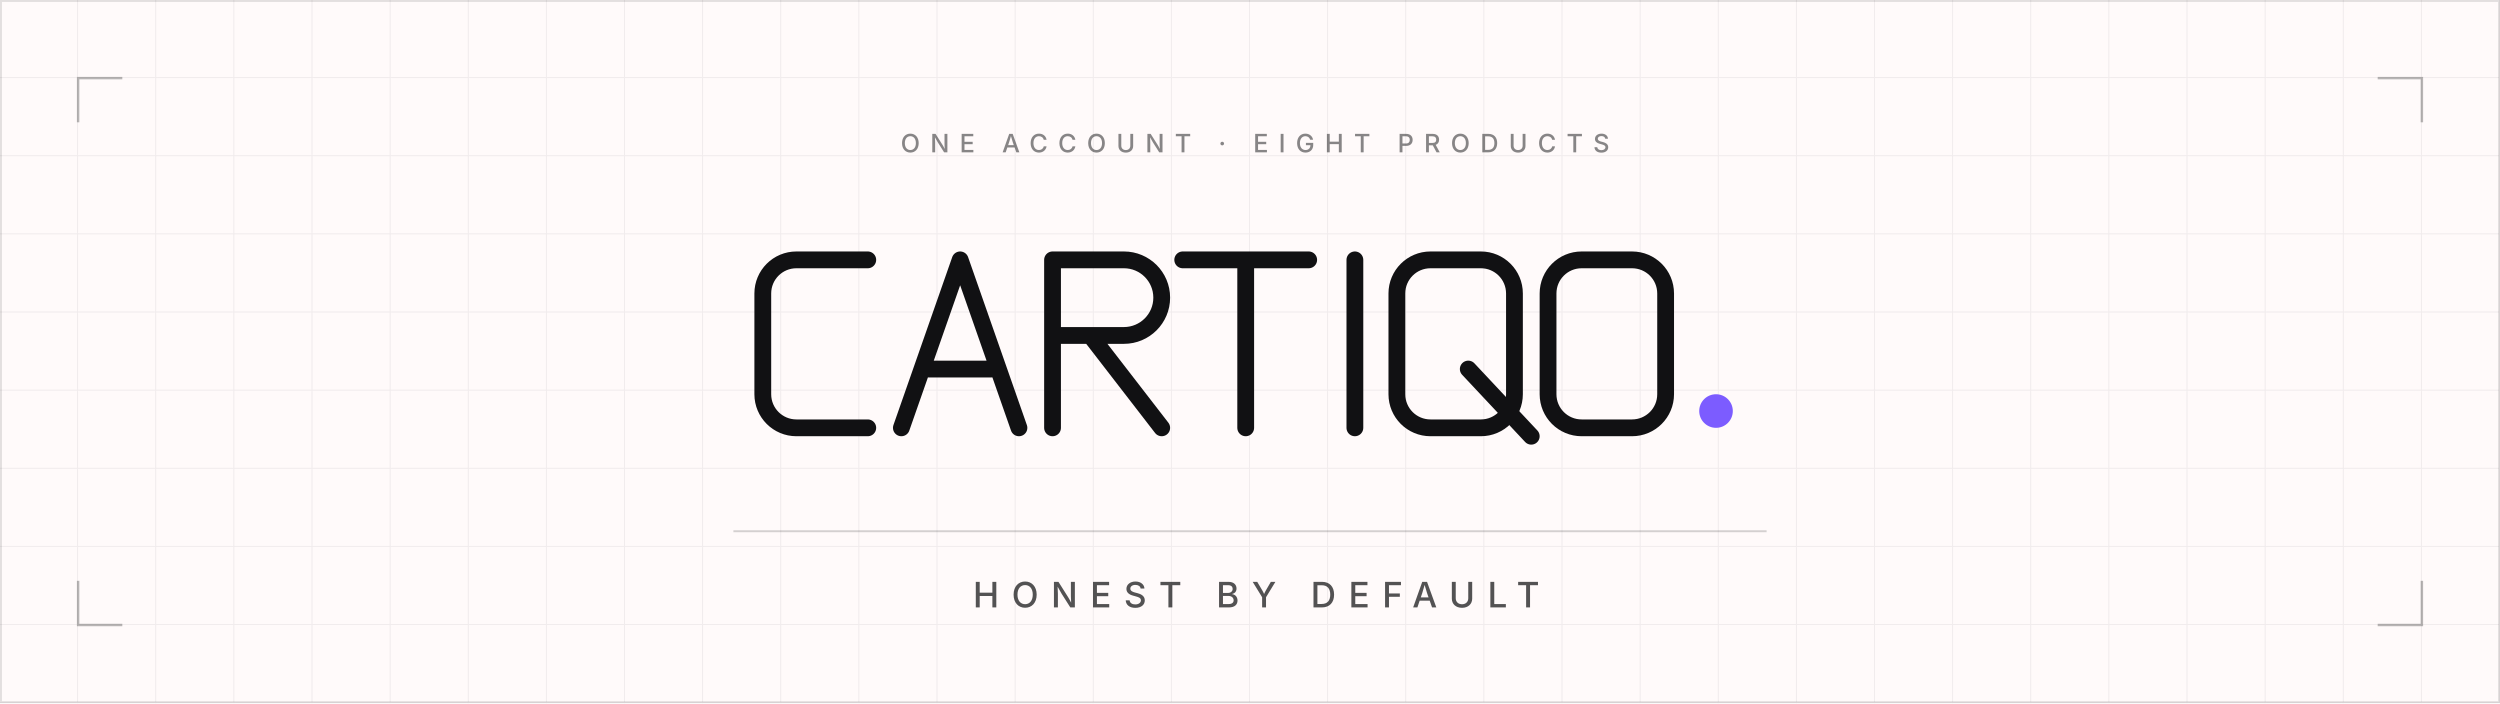
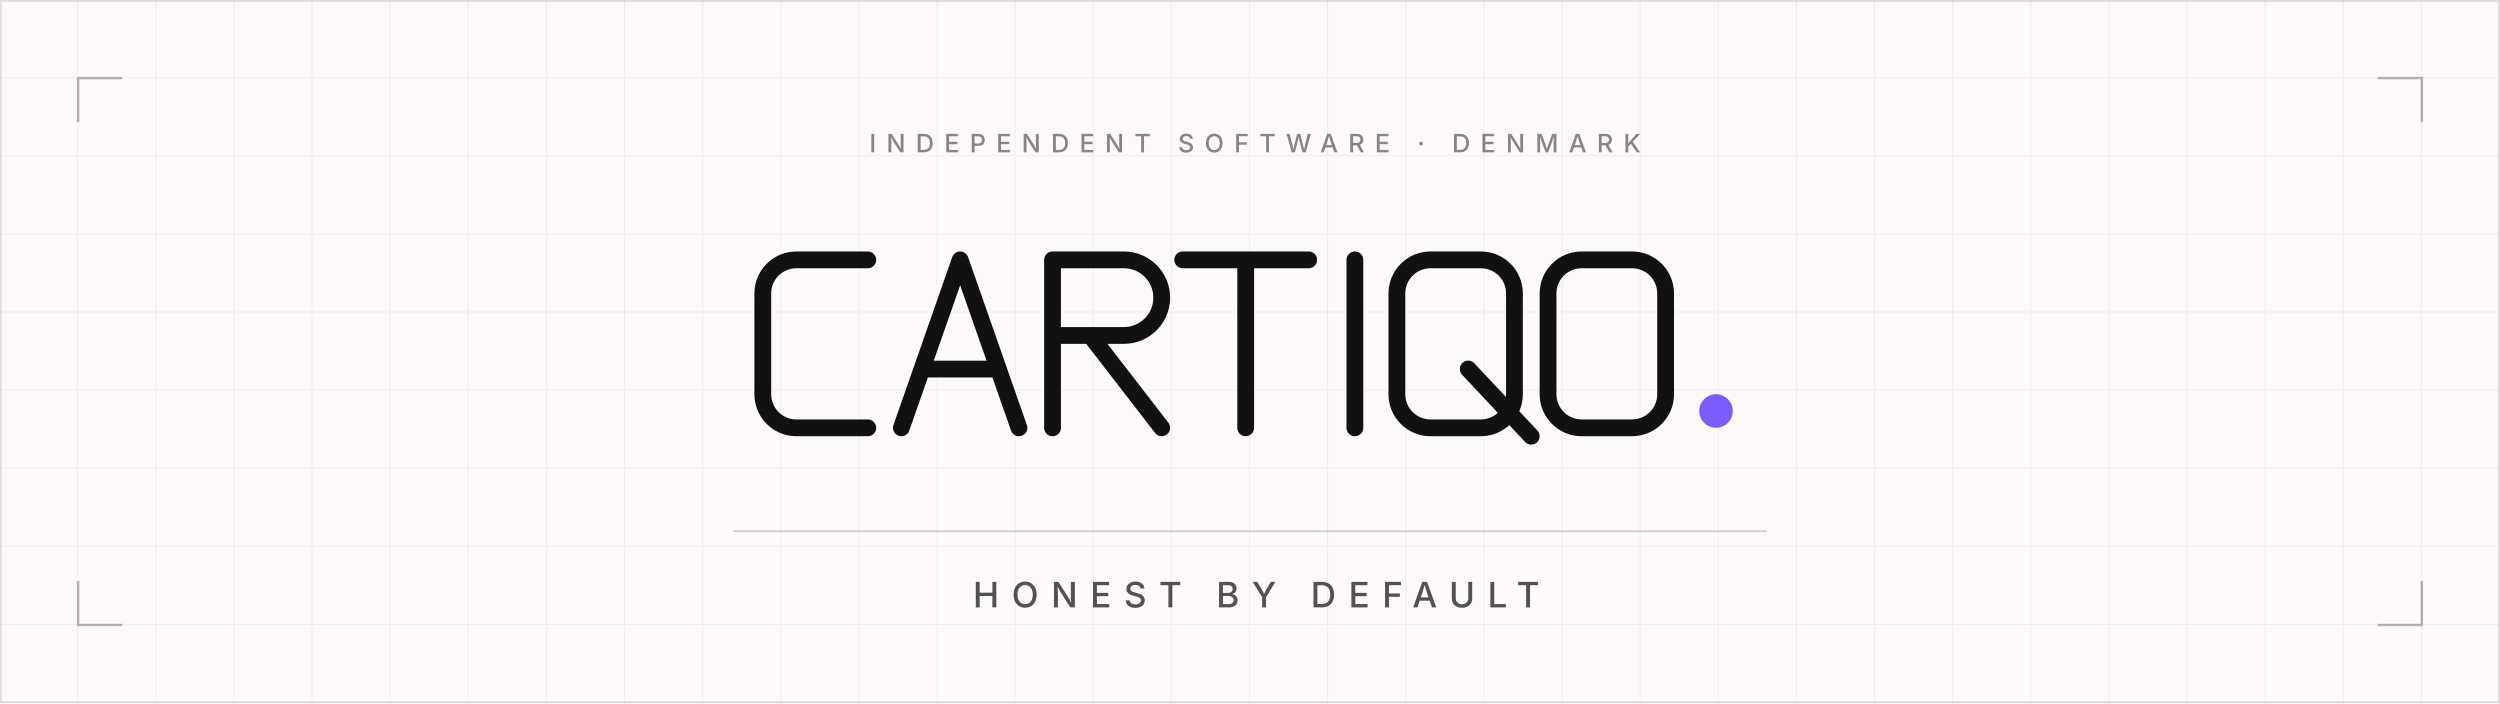
<svg xmlns="http://www.w3.org/2000/svg" width="1280" height="360" viewBox="0 0 1280 360" role="img" aria-label="CARTIQO. Honest by default.">
  <defs>
    <pattern id="ctq-grid-light" width="40" height="40" patternUnits="userSpaceOnUse">
      <path d="M40 0 V40 M0 40 H40" fill="none" stroke="#111113" stroke-opacity="0.055" stroke-width="1" />
    </pattern>
  </defs>
  <rect width="1280" height="360" fill="#FFFAFA" />
  <rect width="1280" height="360" fill="url(#ctq-grid-light)" />
  <rect x="0.5" y="0.5" width="1279" height="359" fill="none" stroke="#111113" stroke-opacity="0.12" />
  <g fill="none" stroke="#111113" stroke-opacity="0.3" stroke-width="1.25" stroke-linecap="square">
    <path d="M40 62 V40 H62" />
    <path d="M1218 40 H1240 V62" />
    <path d="M1240 298 V320 H1218" />
    <path d="M62 320 H40 V298" />
  </g>
-   <text x="642.6" y="78" fill="#111113" fill-opacity="0.5" font-family="Geist, Inter, 'Helvetica Neue', Helvetica, Arial, sans-serif" font-size="13" font-weight="500" letter-spacing="5.2" text-anchor="middle">ONE ACCOUNT · EIGHT PRODUCTS</text>
+   <text x="642.6" y="78" fill="#111113" fill-opacity="0.5" font-family="Geist, Inter, 'Helvetica Neue', Helvetica, Arial, sans-serif" font-size="13" font-weight="500" letter-spacing="5.2" text-anchor="middle">INDEPENDENT SOFTWARE · DENMARK</text>
  <g transform="translate(375.5 118) scale(2.15)" fill="none" stroke="#111113" stroke-width="4" stroke-linecap="round" stroke-linejoin="round">
    <path d="M32 7 H15 A8 8 0 0 0 7 15 V39 A8 8 0 0 0 15 47 H32" />
    <path d="M40 47 L54 7 L68 47 M46.5 33 H61.5" />
    <path d="M76 47 V7 H93 A9 9 0 0 1 93 25 H76 M85 25 L102 47" />
    <path d="M107 7 H137 M122 7 V47" />
    <path d="M148 7 V47" />
    <path d="M166 7 H178 A8 8 0 0 1 186 15 V39 A8 8 0 0 1 178 47 H166 A8 8 0 0 1 158 39 V15 A8 8 0 0 1 166 7 Z" />
    <path d="M175 33 L190 49" />
    <path d="M202 7 H214 A8 8 0 0 1 222 15 V39 A8 8 0 0 1 214 47 H202 A8 8 0 0 1 194 39 V15 A8 8 0 0 1 202 7 Z" />
    <circle cx="234" cy="43" r="4" fill="#7C5CFF" stroke="none" />
  </g>
  <path d="M375.5 272 H904.5" stroke="#111113" stroke-opacity="0.18" stroke-width="1" />
  <text x="643.2" y="311" fill="#111113" fill-opacity="0.72" font-family="Geist, Inter, 'Helvetica Neue', Helvetica, Arial, sans-serif" font-size="18" font-weight="500" letter-spacing="6.4" text-anchor="middle">HONEST BY DEFAULT</text>
</svg>
